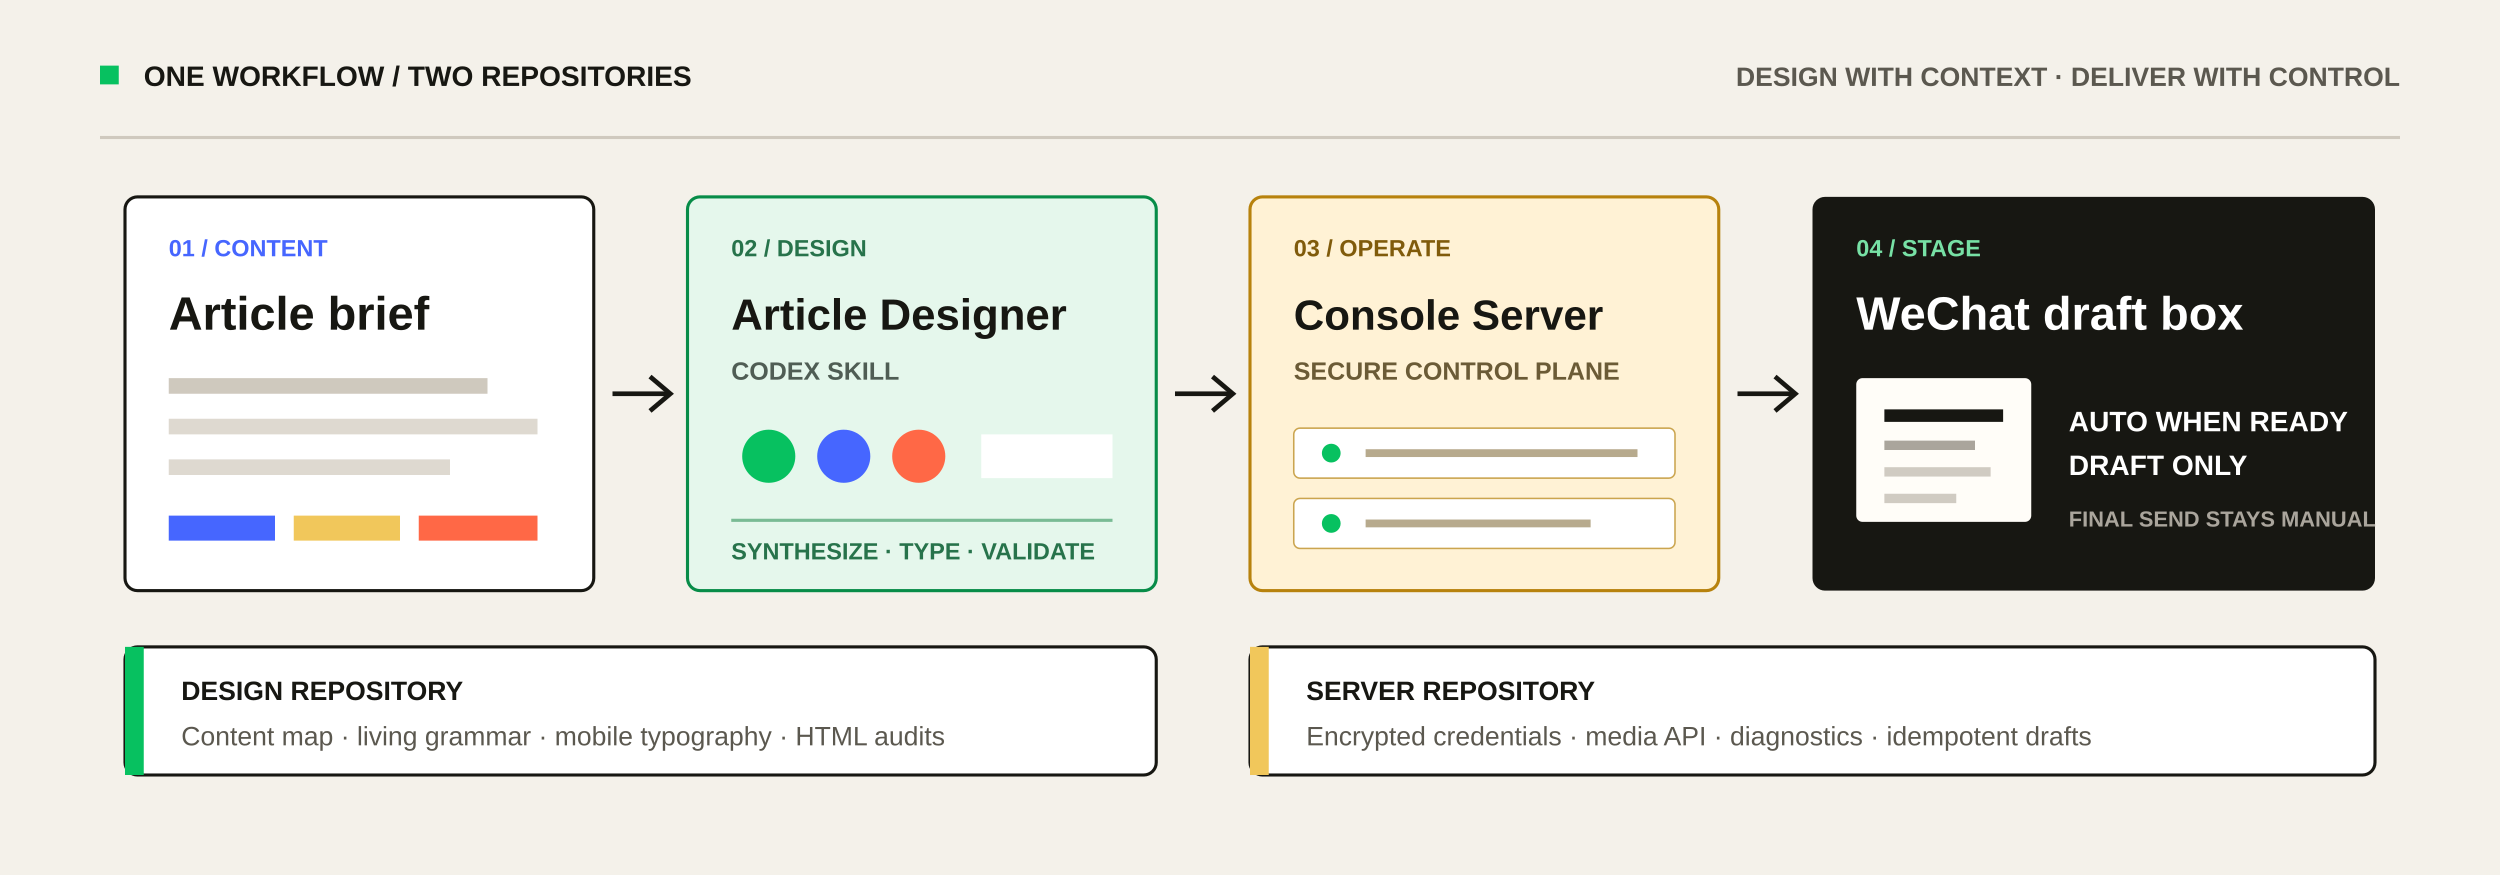
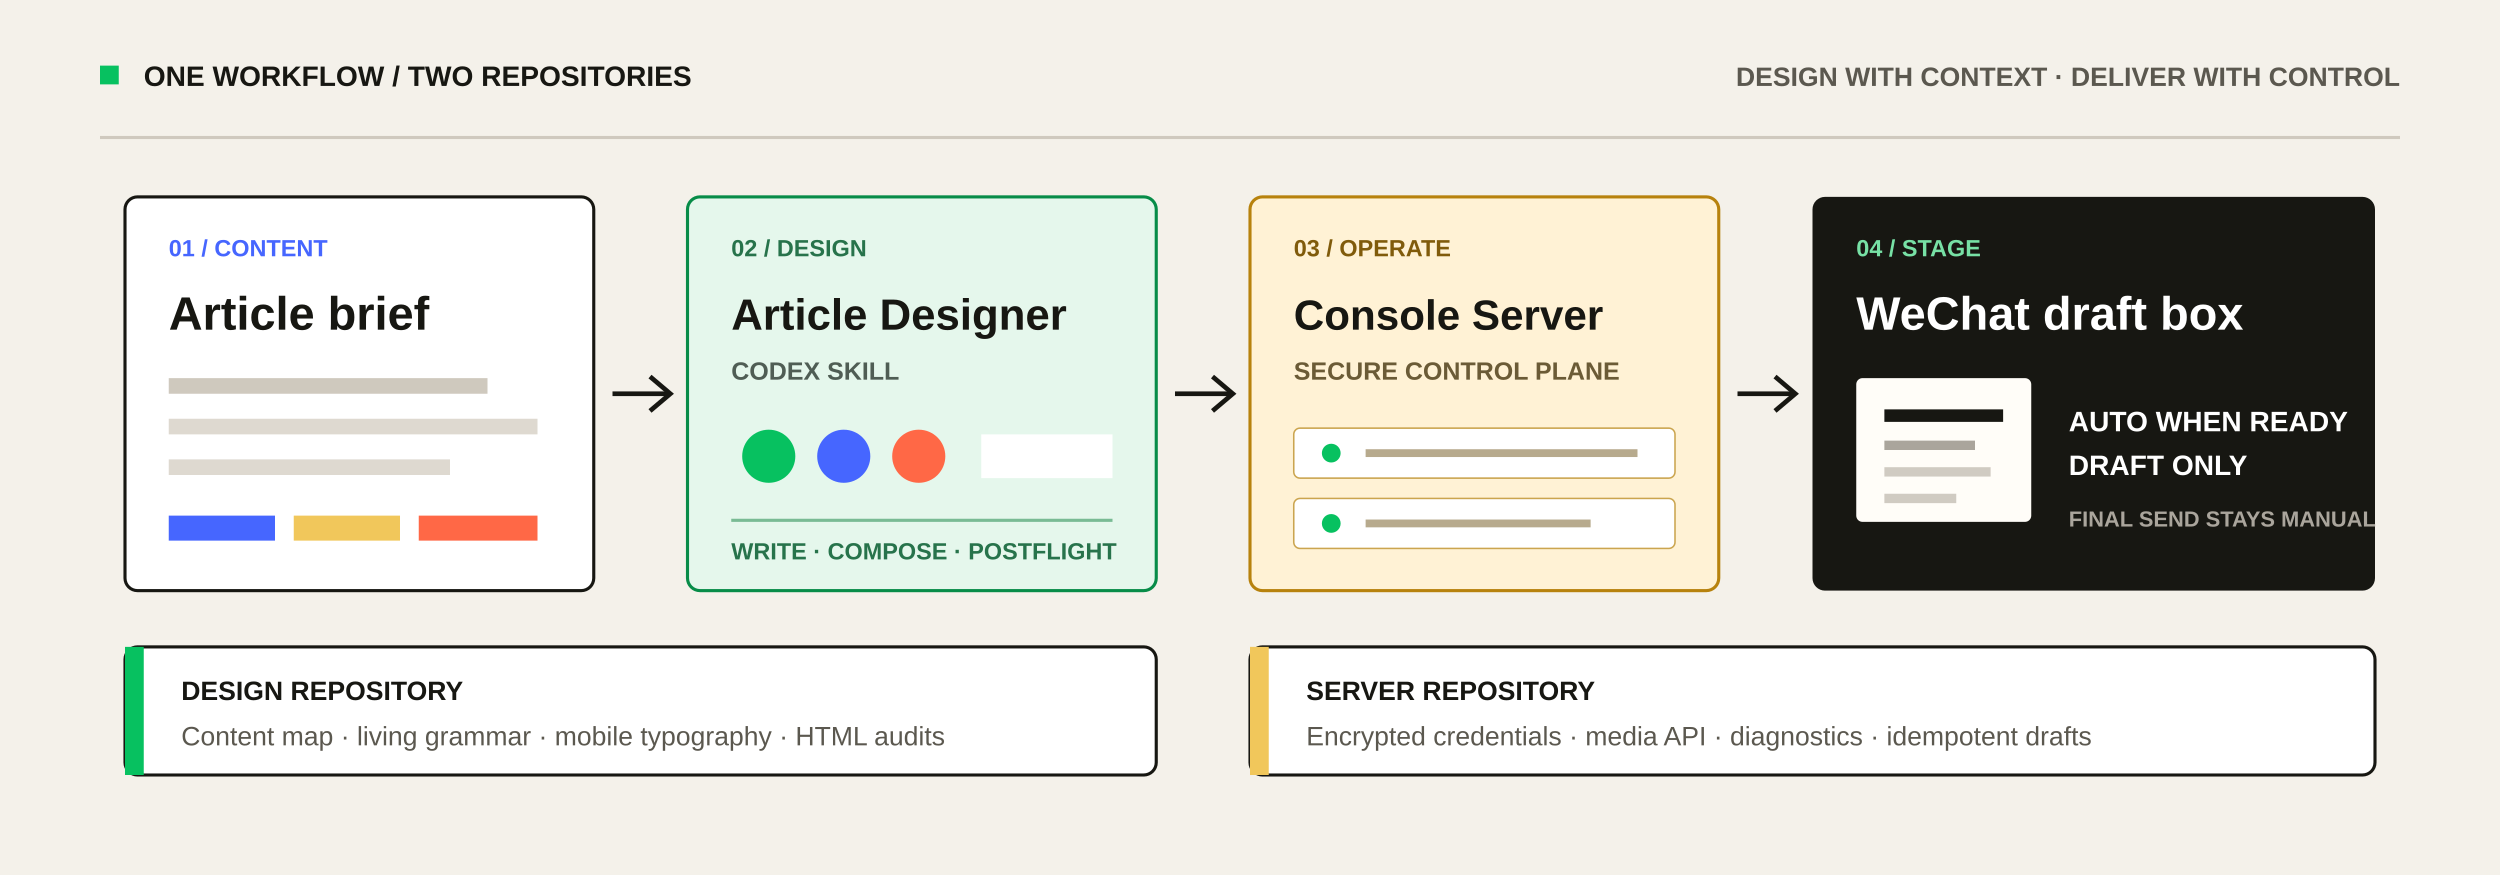
<svg xmlns="http://www.w3.org/2000/svg" width="1600" height="560" viewBox="0 0 1600 560" role="img" aria-labelledby="title desc">
  <rect width="1600" height="560" fill="#F4F1EA" />
  <rect x="64" y="42" width="12" height="12" fill="#07C160" />
  <text x="92" y="55" fill="#171712" font-family="Arial, sans-serif" font-size="18" font-weight="700">ONE WORKFLOW / TWO REPOSITORIES</text>
  <text x="1536" y="55" fill="#5B584F" font-family="Arial, sans-serif" font-size="17" font-weight="700" text-anchor="end">DESIGN WITH CONTEXT · DELIVER WITH CONTROL</text>
  <path d="M64 88H1536" stroke="#CFC9BE" stroke-width="2" />
  <g>
    <rect x="80" y="126" width="300" height="252" rx="8" fill="#FFFFFF" stroke="#171712" stroke-width="2" />
    <text x="108" y="164" fill="#4666FF" font-family="Arial, sans-serif" font-size="15" font-weight="700">01 / CONTENT</text>
    <text x="108" y="211" fill="#171712" font-family="Arial, sans-serif" font-size="30" font-weight="800">Article brief</text>
    <rect x="108" y="242" width="204" height="10" fill="#CFC9BE" />
    <rect x="108" y="268" width="236" height="10" fill="#DED9D0" />
    <rect x="108" y="294" width="180" height="10" fill="#DED9D0" />
    <rect x="108" y="330" width="68" height="16" fill="#4666FF" />
    <rect x="188" y="330" width="68" height="16" fill="#F1C75B" />
    <rect x="268" y="330" width="76" height="16" fill="#FF6846" />
  </g>
  <path d="M392 252H428" stroke="#171712" stroke-width="3" />
  <path d="M416 241L429 252 416 263" fill="none" stroke="#171712" stroke-width="3" />
  <g>
    <rect x="440" y="126" width="300" height="252" rx="8" fill="#E5F7EC" stroke="#078C48" stroke-width="2" />
    <text x="468" y="164" fill="#27734B" font-family="Arial, sans-serif" font-size="15" font-weight="700">02 / DESIGN</text>
    <text x="468" y="211" fill="#171712" font-family="Arial, sans-serif" font-size="28" font-weight="800">Article Designer</text>
    <text x="468" y="243" fill="#4F5D54" font-family="Arial, sans-serif" font-size="16" font-weight="700">CODEX SKILL</text>
    <circle cx="492" cy="292" r="17" fill="#07C160" />
    <circle cx="540" cy="292" r="17" fill="#4666FF" />
    <circle cx="588" cy="292" r="17" fill="#FF6846" />
    <rect x="628" y="278" width="84" height="28" fill="#FFFFFF" />
    <path d="M468 333H712" stroke="#79BB94" stroke-width="2" />
-     <text x="468" y="358" fill="#27734B" font-family="Arial, sans-serif" font-size="15" font-weight="700">SYNTHESIZE · TYPE · VALIDATE</text>
+     <text x="468" y="358" fill="#27734B" font-family="Arial, sans-serif" font-size="15" font-weight="700">WRITE · COMPOSE · POSTFLIGHT</text>
  </g>
  <path d="M752 252H788" stroke="#171712" stroke-width="3" />
  <path d="M776 241L789 252 776 263" fill="none" stroke="#171712" stroke-width="3" />
  <g>
    <rect x="800" y="126" width="300" height="252" rx="8" fill="#FFF2D5" stroke="#B7820D" stroke-width="2" />
    <text x="828" y="164" fill="#805B0B" font-family="Arial, sans-serif" font-size="15" font-weight="700">03 / OPERATE</text>
    <text x="828" y="211" fill="#171712" font-family="Arial, sans-serif" font-size="27" font-weight="800">Console Server</text>
    <text x="828" y="243" fill="#6B5B36" font-family="Arial, sans-serif" font-size="16" font-weight="700">SECURE CONTROL PLANE</text>
    <rect x="828" y="274" width="244" height="32" rx="4" fill="#FFFFFF" stroke="#CBA54F" />
    <circle cx="852" cy="290" r="6" fill="#07C160" />
    <path d="M874 290H1048" stroke="#B7AA8D" stroke-width="5" />
    <rect x="828" y="319" width="244" height="32" rx="4" fill="#FFFFFF" stroke="#CBA54F" />
    <circle cx="852" cy="335" r="6" fill="#07C160" />
    <path d="M874 335H1018" stroke="#B7AA8D" stroke-width="5" />
  </g>
  <path d="M1112 252H1148" stroke="#171712" stroke-width="3" />
  <path d="M1136 241L1149 252 1136 263" fill="none" stroke="#171712" stroke-width="3" />
  <g>
    <rect x="1160" y="126" width="360" height="252" rx="8" fill="#171712" />
    <text x="1188" y="164" fill="#77E1A5" font-family="Arial, sans-serif" font-size="15" font-weight="700">04 / STAGE</text>
    <text x="1188" y="211" fill="#FFFFFF" font-family="Arial, sans-serif" font-size="30" font-weight="800">WeChat draft box</text>
    <rect x="1188" y="242" width="112" height="92" rx="4" fill="#FFFDF8" />
    <rect x="1206" y="262" width="76" height="8" fill="#171712" />
    <rect x="1206" y="282" width="58" height="6" fill="#AAA59C" />
    <rect x="1206" y="299" width="68" height="6" fill="#D0CBC2" />
    <rect x="1206" y="316" width="46" height="6" fill="#D0CBC2" />
    <text x="1324" y="276" fill="#FFFFFF" font-family="Arial, sans-serif" font-size="18" font-weight="700">AUTO WHEN READY</text>
    <text x="1324" y="304" fill="#FFFFFF" font-family="Arial, sans-serif" font-size="18" font-weight="700">DRAFT ONLY</text>
    <text x="1324" y="337" fill="#AAA59C" font-family="Arial, sans-serif" font-size="14" font-weight="700">FINAL SEND STAYS MANUAL</text>
  </g>
  <rect x="80" y="414" width="660" height="82" rx="8" fill="#FFFFFF" stroke="#171712" stroke-width="2" />
  <rect x="80" y="414" width="12" height="82" fill="#07C160" />
  <text x="116" y="448" fill="#171712" font-family="Arial, sans-serif" font-size="17" font-weight="800">DESIGN REPOSITORY</text>
  <text x="116" y="477" fill="#5B584F" font-family="Arial, sans-serif" font-size="17">Content map · living grammar · mobile typography · HTML audits</text>
  <rect x="800" y="414" width="720" height="82" rx="8" fill="#FFFFFF" stroke="#171712" stroke-width="2" />
  <rect x="800" y="414" width="12" height="82" fill="#F1C75B" />
  <text x="836" y="448" fill="#171712" font-family="Arial, sans-serif" font-size="17" font-weight="800">SERVER REPOSITORY</text>
  <text x="836" y="477" fill="#5B584F" font-family="Arial, sans-serif" font-size="17">Encrypted credentials · media API · diagnostics · idempotent drafts</text>
</svg>
